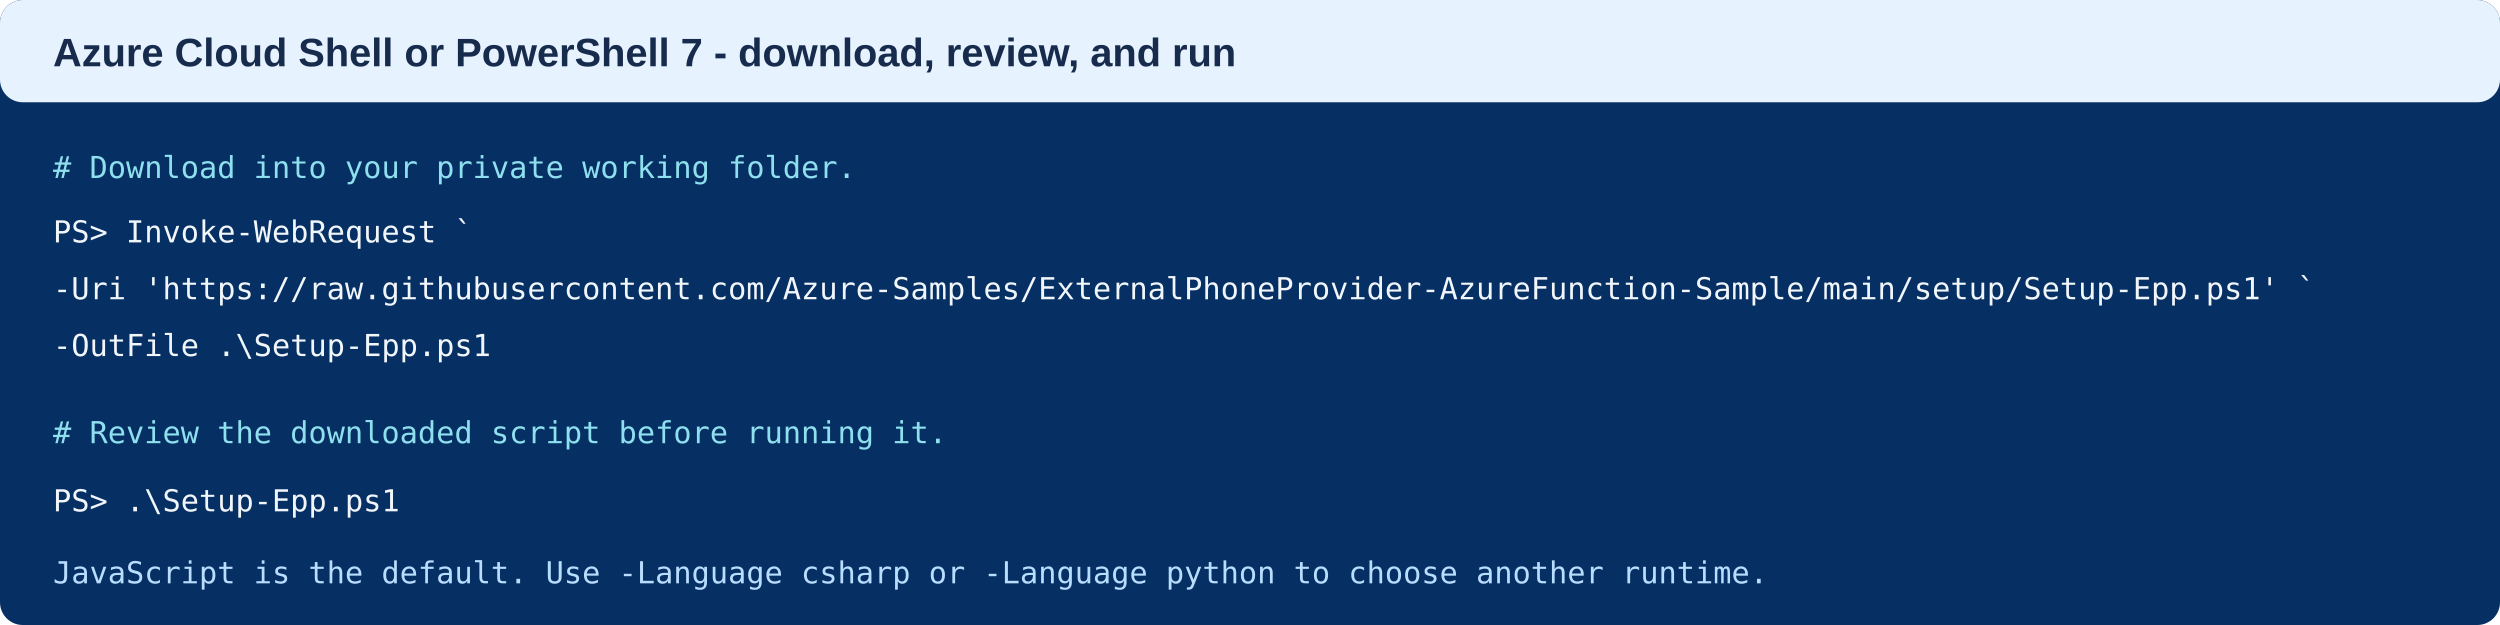
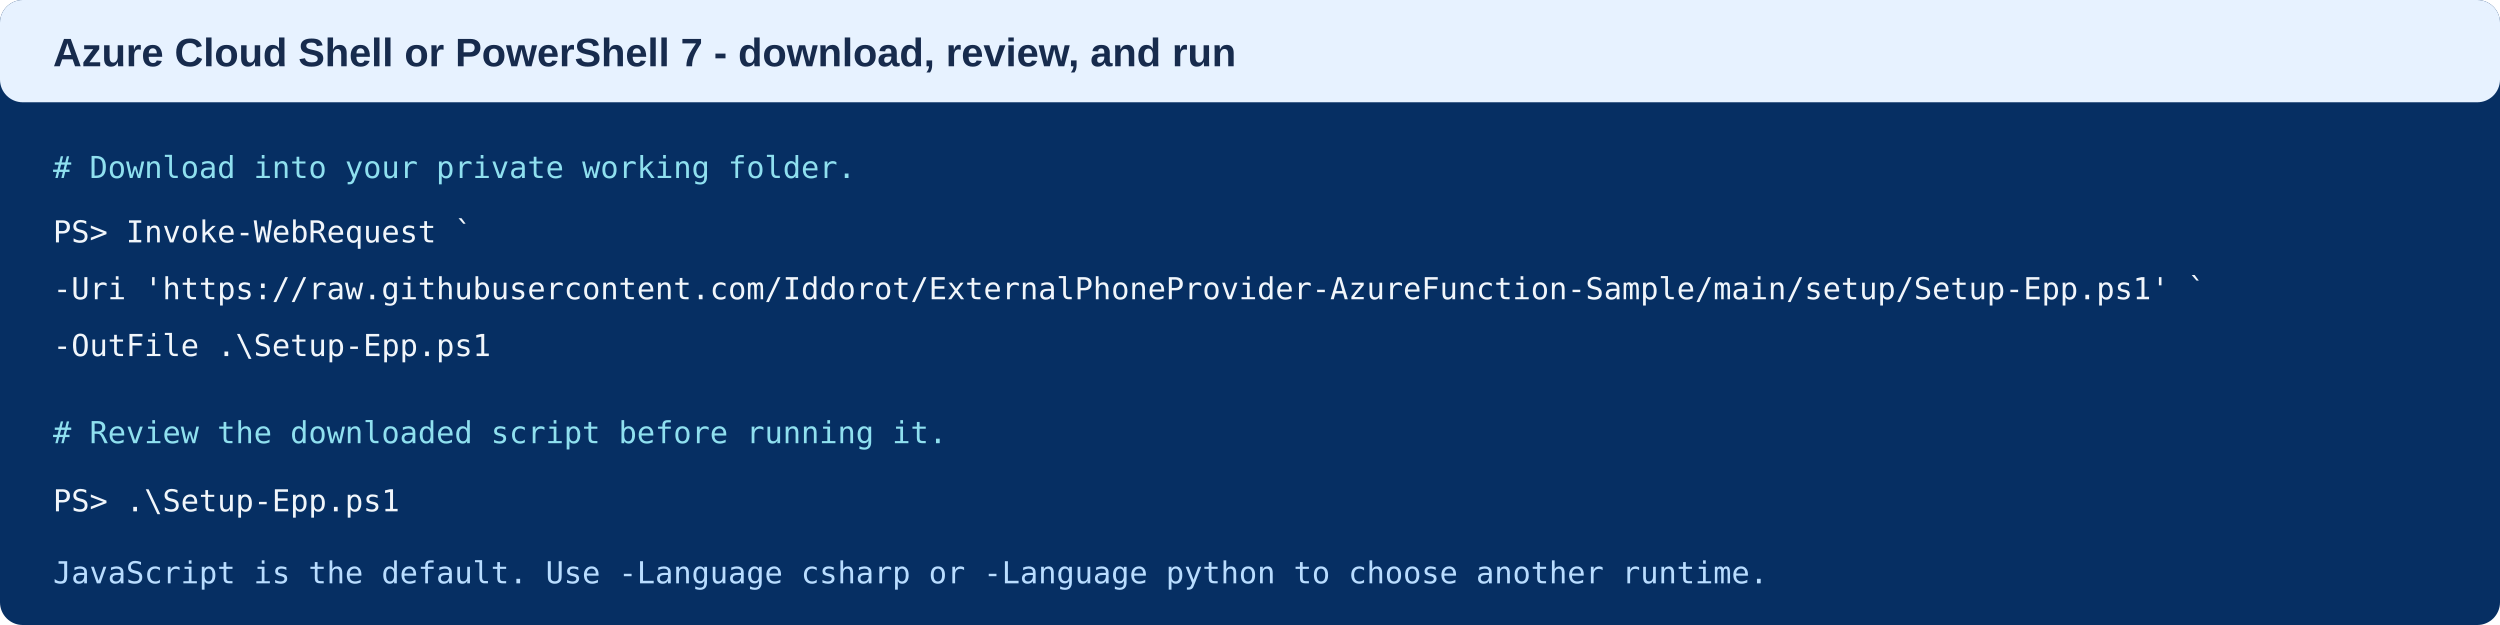
<svg xmlns="http://www.w3.org/2000/svg" width="1320" height="330" viewBox="0 0 1320 330" role="img" aria-labelledby="title description">
  <rect width="1320" height="330" rx="12" fill="#062f63" />
  <rect width="1320" height="54" rx="12" fill="#e7f2ff" />
  <text x="28" y="35" font-family="Segoe UI, Arial, sans-serif" font-size="21" fill="#172b4d" font-weight="600">Azure Cloud Shell or PowerShell 7 - download, review, and run</text>
  <g font-family="Consolas, monospace" font-size="16" fill="#f1f6fb">
    <text x="28" y="94" fill="#8fe0ef"># Download into your private working folder.</text>
    <text x="28" y="128">PS&gt; Invoke-WebRequest `</text>
-     <text x="28" y="158">      -Uri 'https://raw.githubusercontent.com/Azure-Samples/ExternalPhoneProvider-AzureFunction-Sample/main/setup/Setup-Epp.ps1' `</text>
+     <text x="28" y="158">      -Uri 'https://raw.githubusercontent.com/Iddorot/ExternalPhoneProvider-AzureFunction-Sample/main/setup/Setup-Epp.ps1' `</text>
    <text x="28" y="188">      -OutFile .\Setup-Epp.ps1</text>
    <text x="28" y="234" fill="#8fe0ef"># Review the downloaded script before running it.</text>
    <text x="28" y="270">PS&gt; .\Setup-Epp.ps1</text>
    <text x="28" y="308" fill="#b9ddff">JavaScript is the default. Use -Language csharp or -Language python to choose another runtime.</text>
  </g>
</svg>
